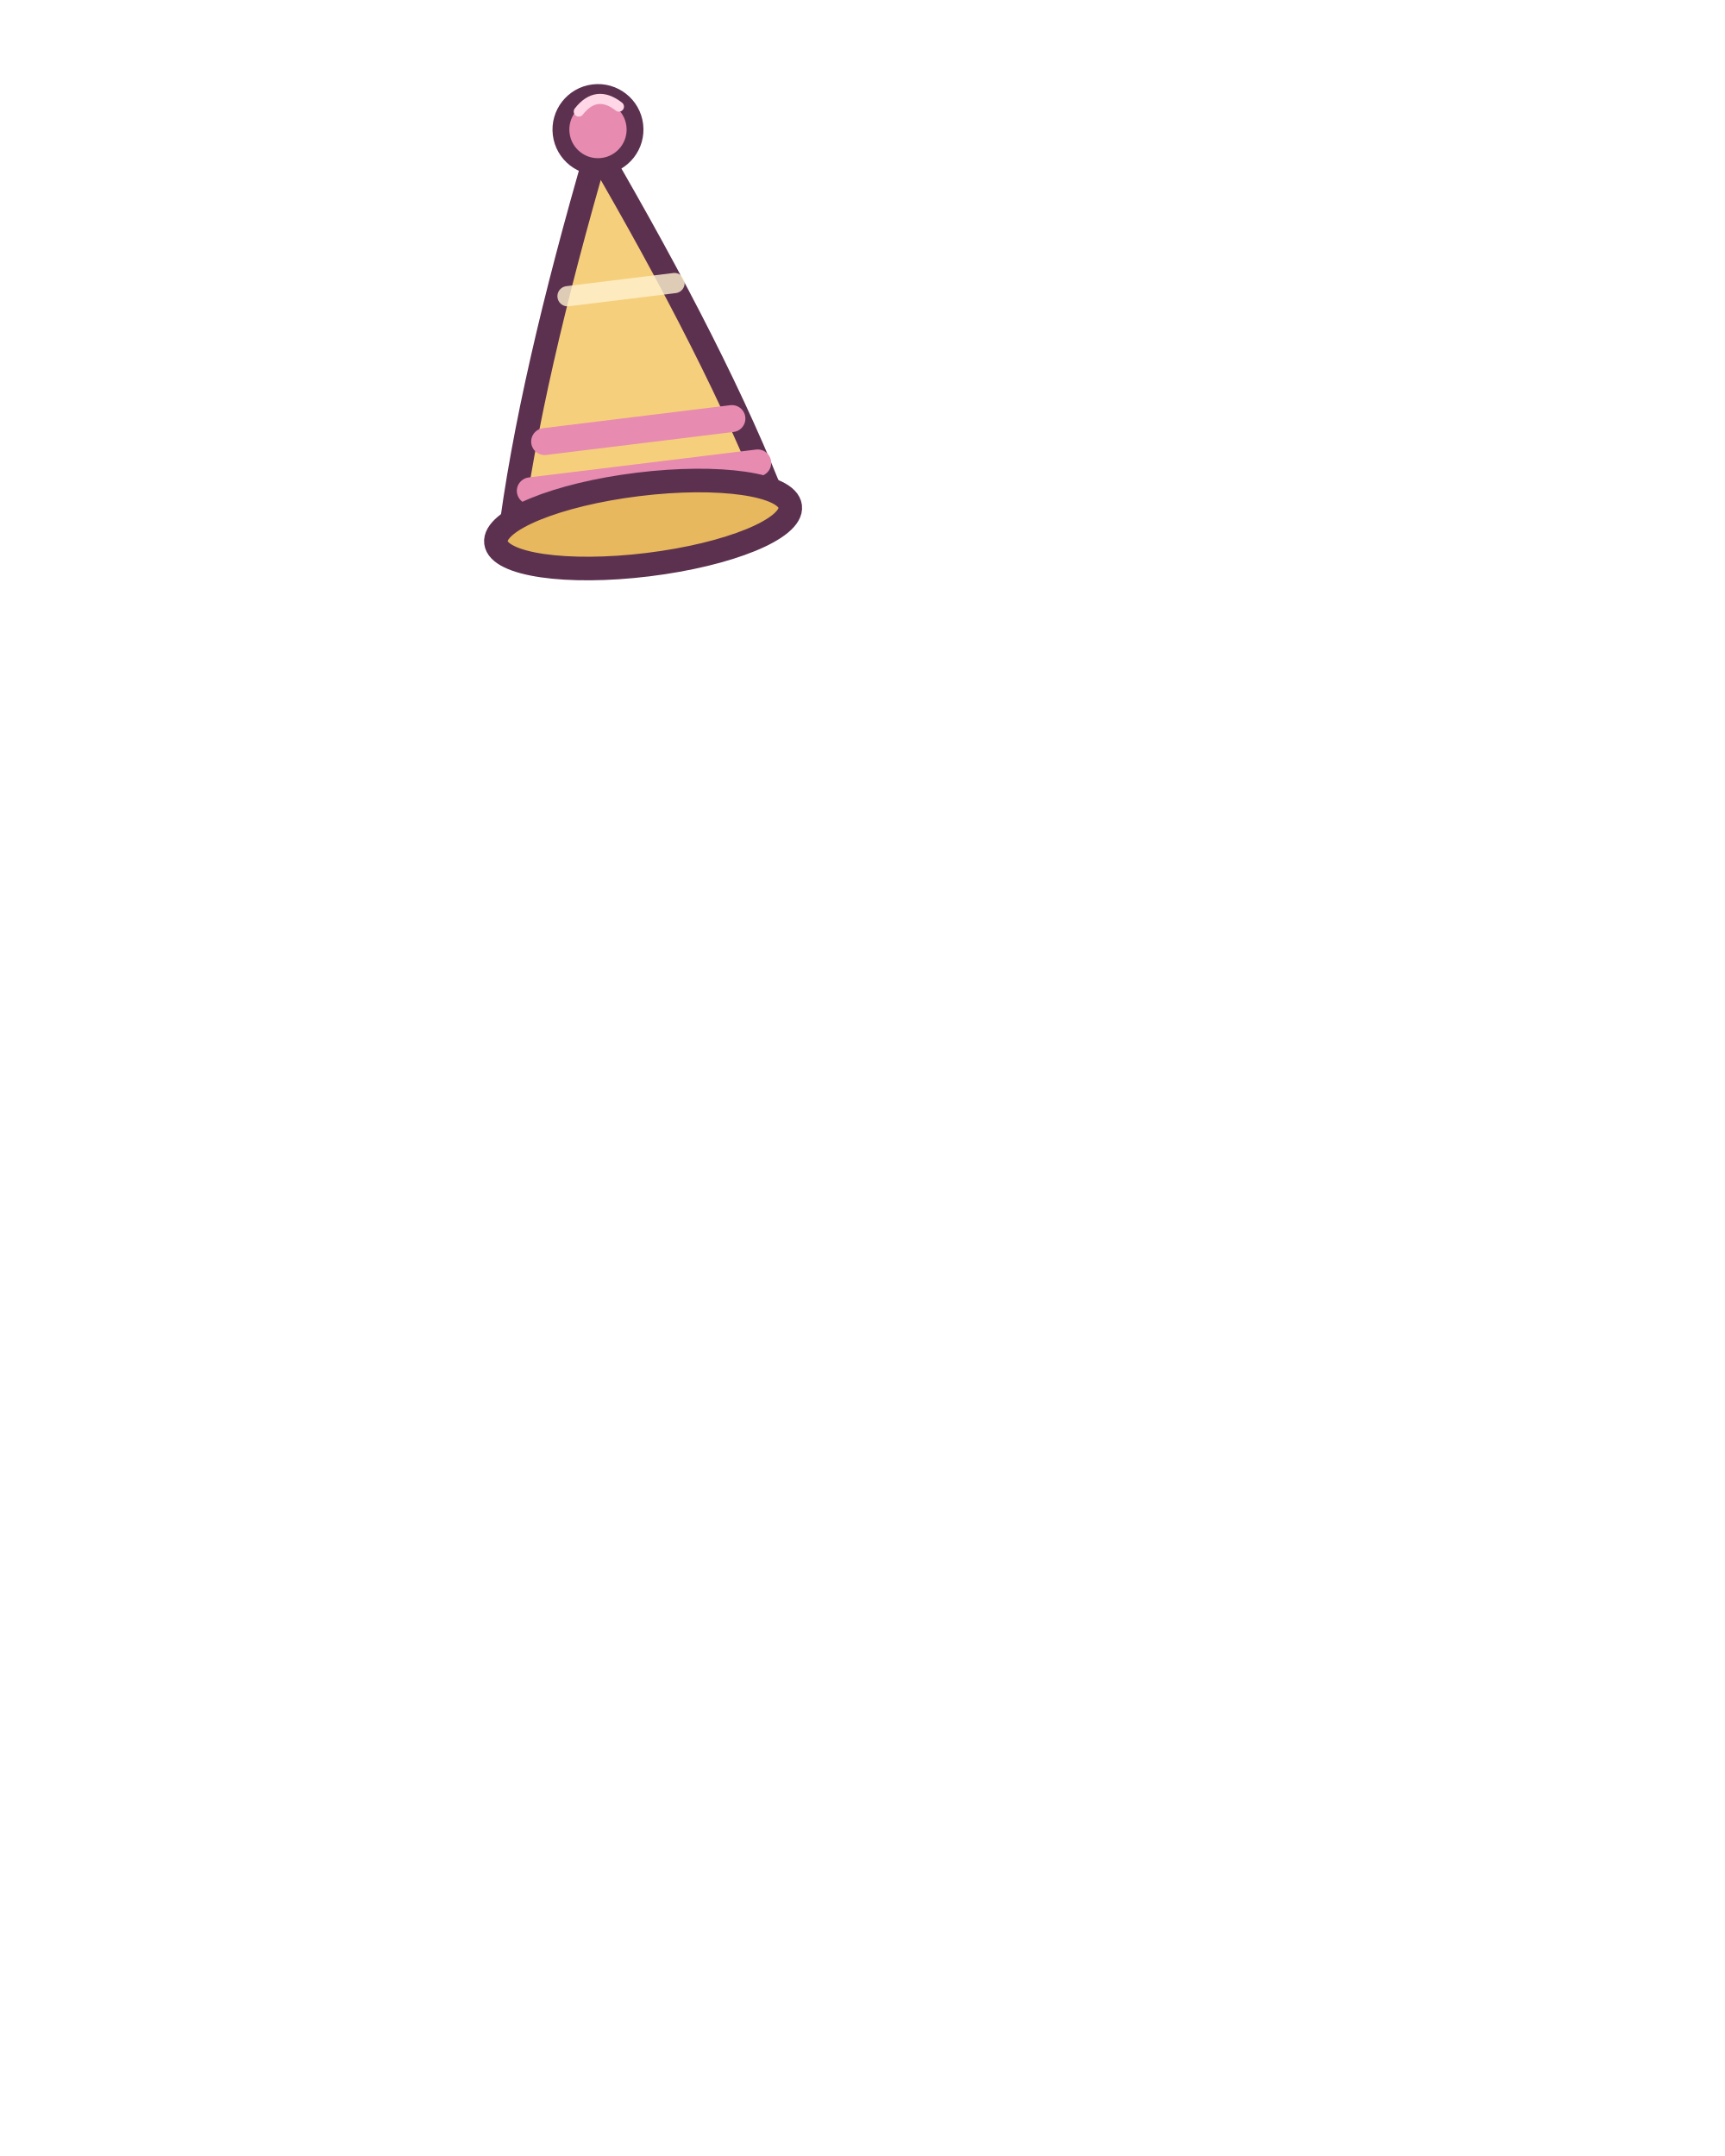
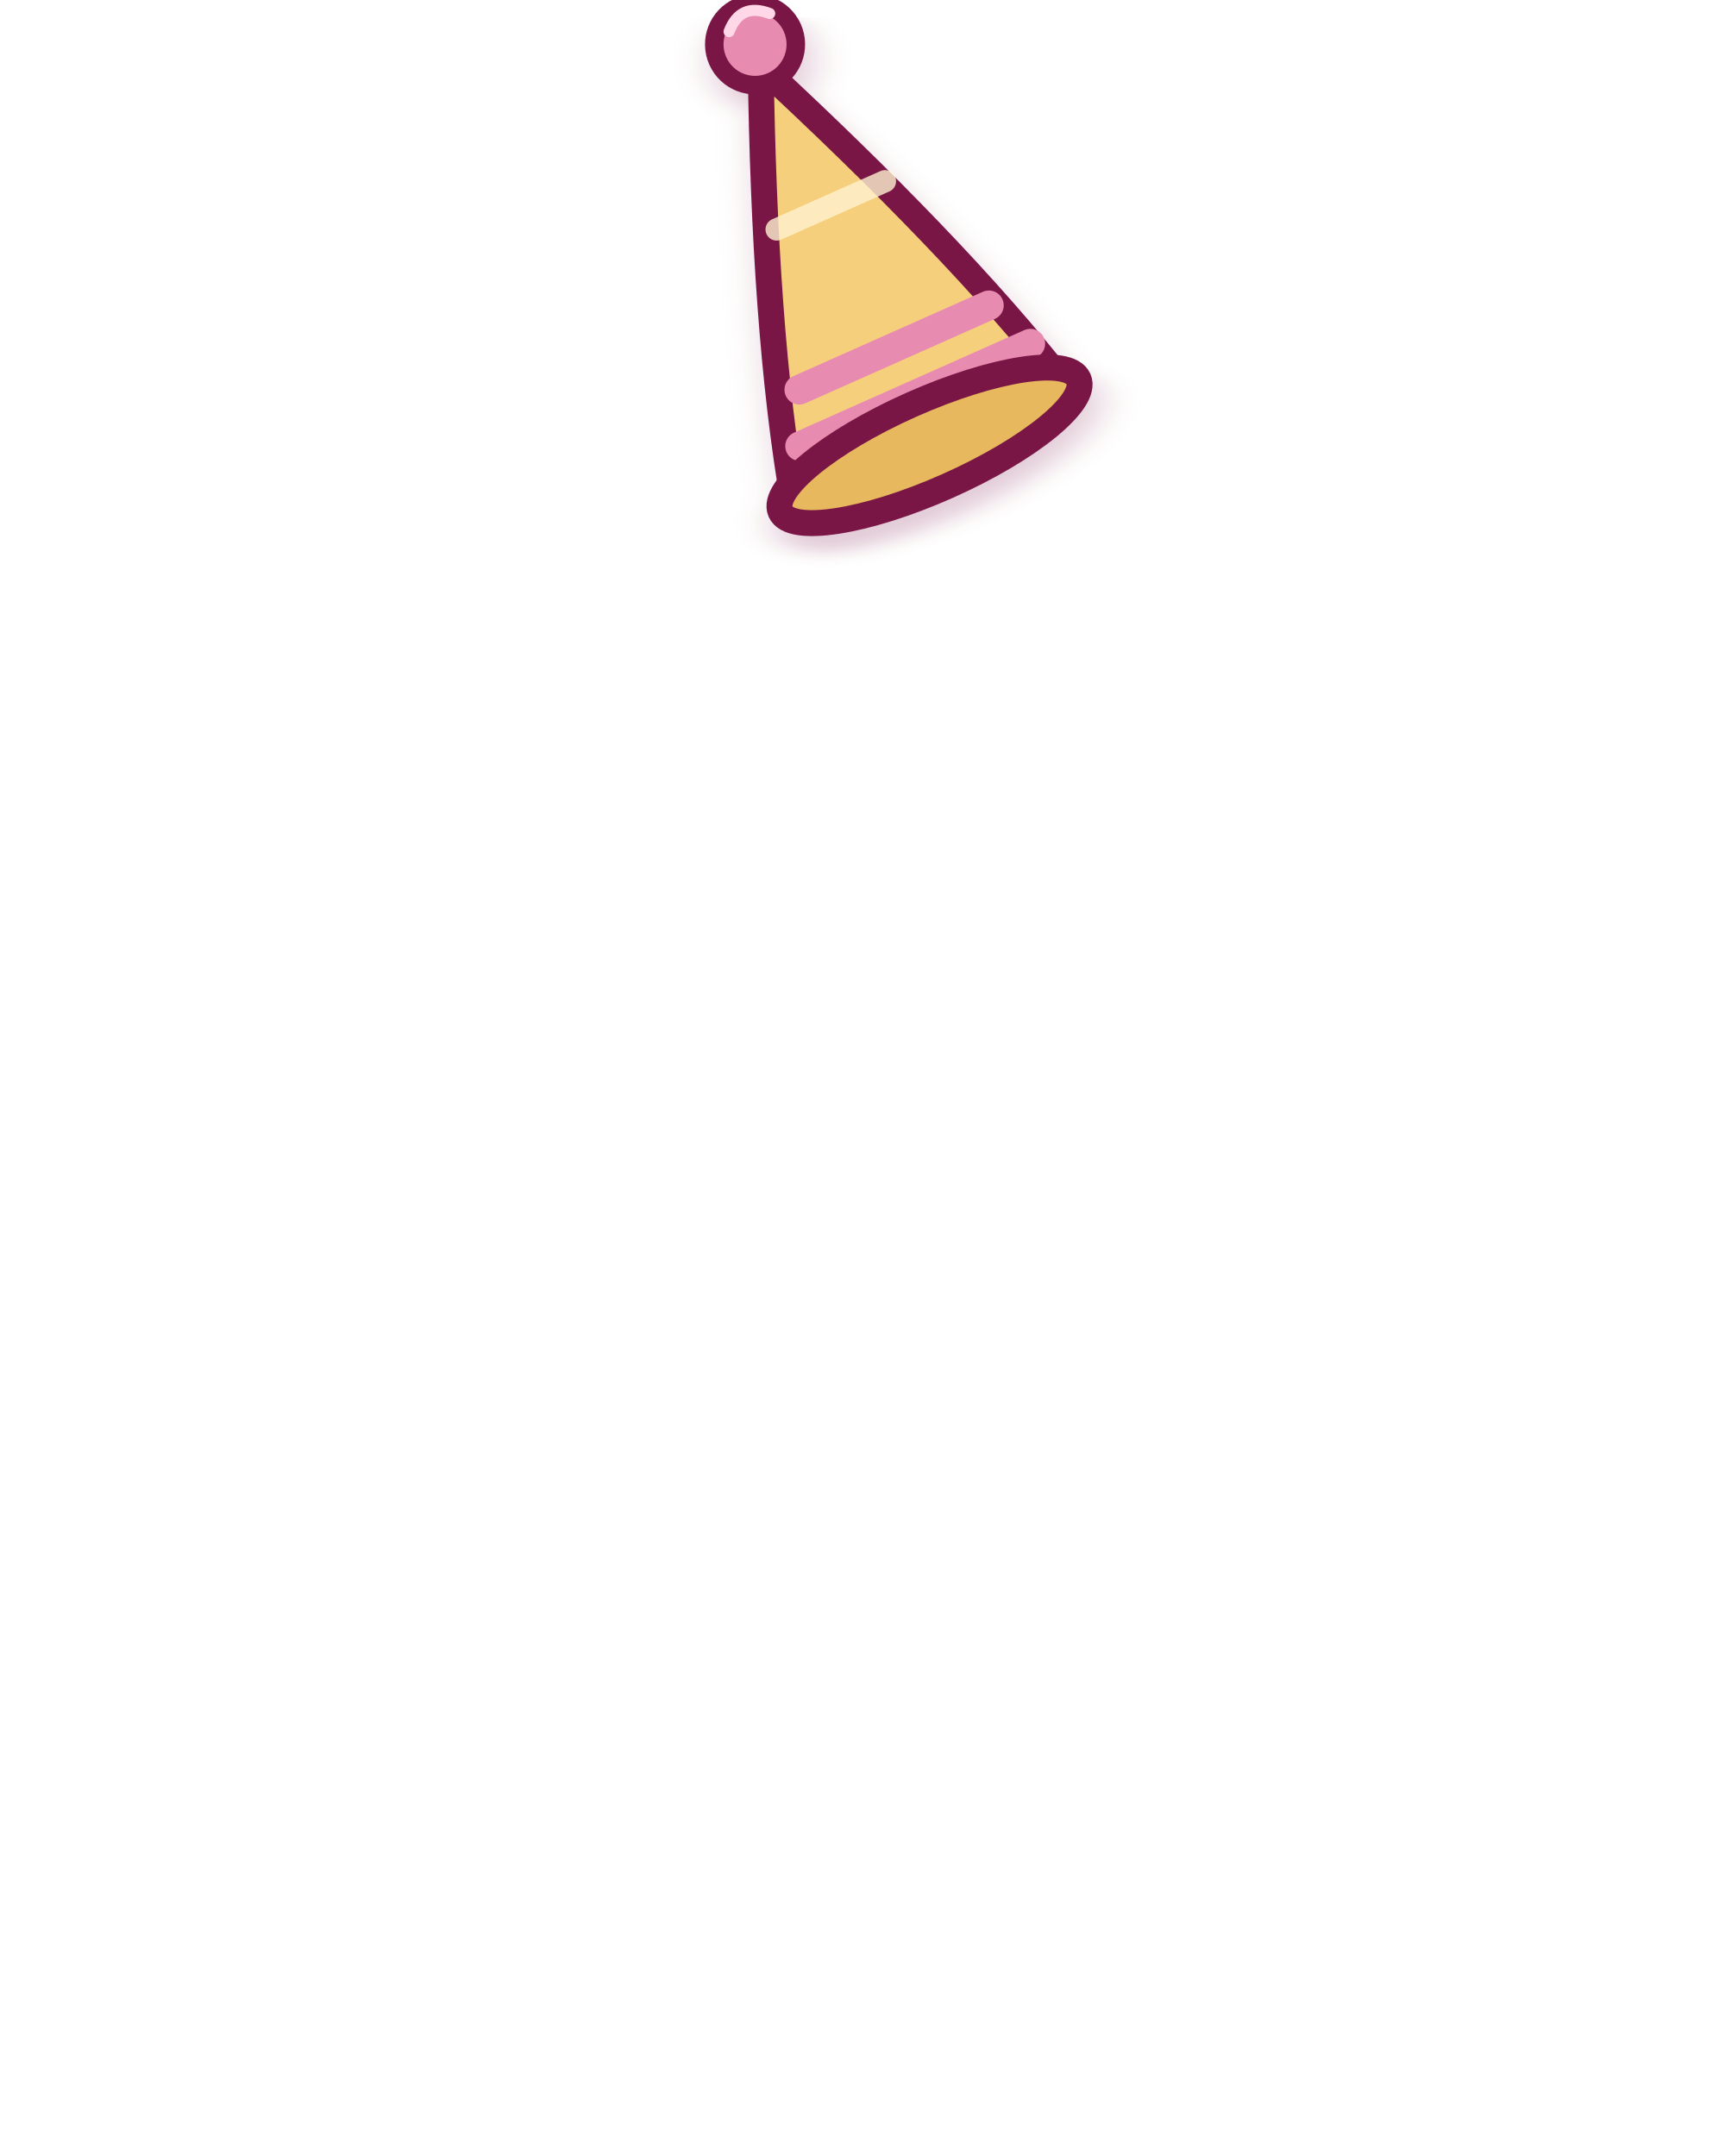
<svg xmlns="http://www.w3.org/2000/svg" viewBox="0 0 512 640" width="512" height="640">
-   <g transform="translate(186 116) rotate(-7)">
-     <path d="M0 -72 C18 -30 32 8 40 40 L-40 40 C-32 8 -18 -30 0 -72 Z" fill="#f6cf7d" stroke="#5c3150" stroke-width="7" stroke-linejoin="round" />
+   <defs>
+     <filter id="glossShadow" x="-.2" y="-.2" width="1.4" height="1.5">
+       <feDropShadow dx="0" dy="5" stdDeviation="4" flood-color="#71143d" flood-opacity=".2" />
+     </filter>
+   </defs>
+   <g filter="url(#glossShadow)" transform="translate(258 92) rotate(-24) scale(1.1)">
+     <path d="M0 -72 C18 -30 32 8 40 40 L-40 40 C-32 8 -18 -30 0 -72 Z" fill="#f6cf7d" stroke="#7a1645" stroke-width="7" stroke-linejoin="round" />
    <path d="M-26 12 L30 12 M-32 26 L36 26" stroke="#e78bb0" stroke-width="8" stroke-linecap="round" />
    <path d="M-14 -30 L18 -30" stroke="#fff3cf" stroke-width="6" stroke-linecap="round" opacity="0.8" />
-     <ellipse cx="0" cy="40" rx="44" ry="12" fill="#e7b85d" stroke="#5c3150" stroke-width="7" />
-     <circle cx="1" cy="-78" r="11" fill="#e78bb0" stroke="#5c3150" stroke-width="5" />
+     <ellipse cx="0" cy="40" rx="44" ry="12" fill="#e7b85d" stroke="#7a1645" stroke-width="7" />
+     <circle cx="1" cy="-78" r="11" fill="#e78bb0" stroke="#7a1645" stroke-width="5" />
    <path d="M-4 -84 Q2 -90 8 -84" fill="none" stroke="#ffd7e6" stroke-width="3" stroke-linecap="round" />
  </g>
</svg>
